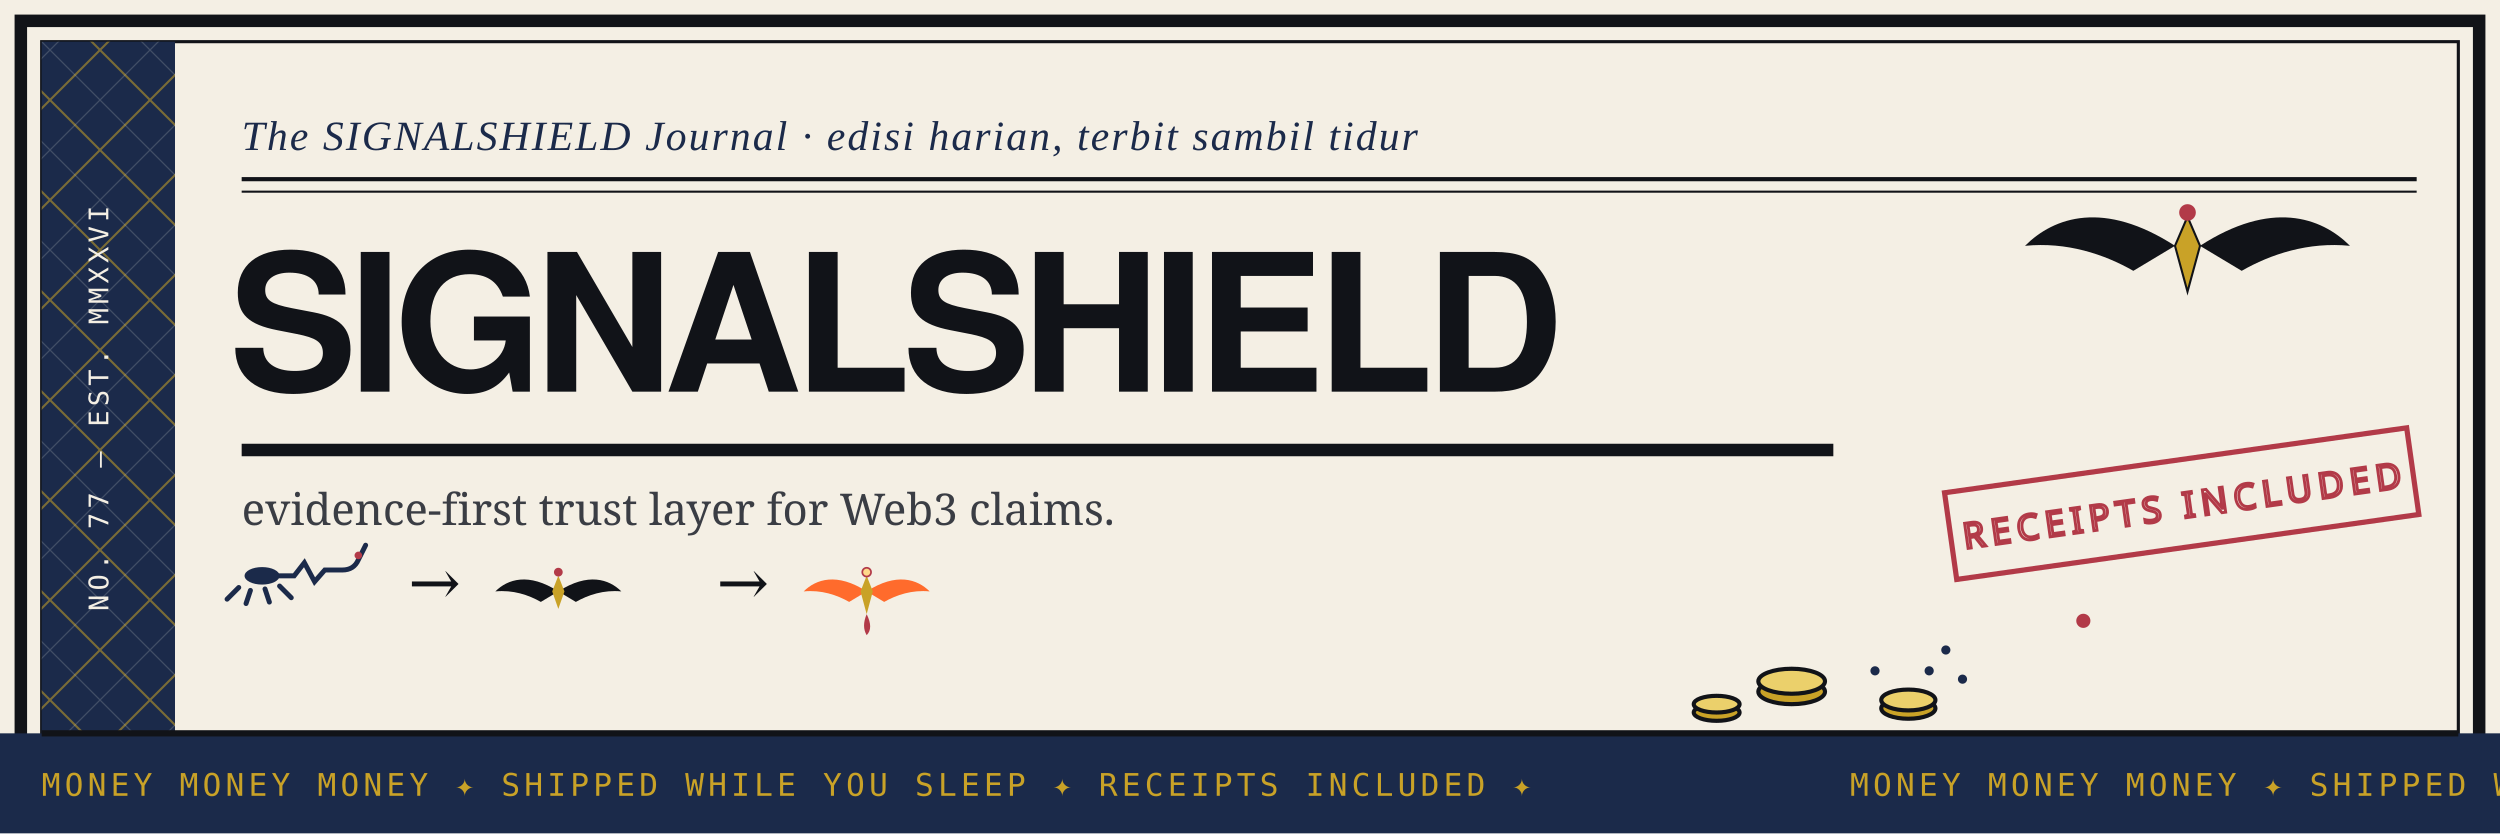
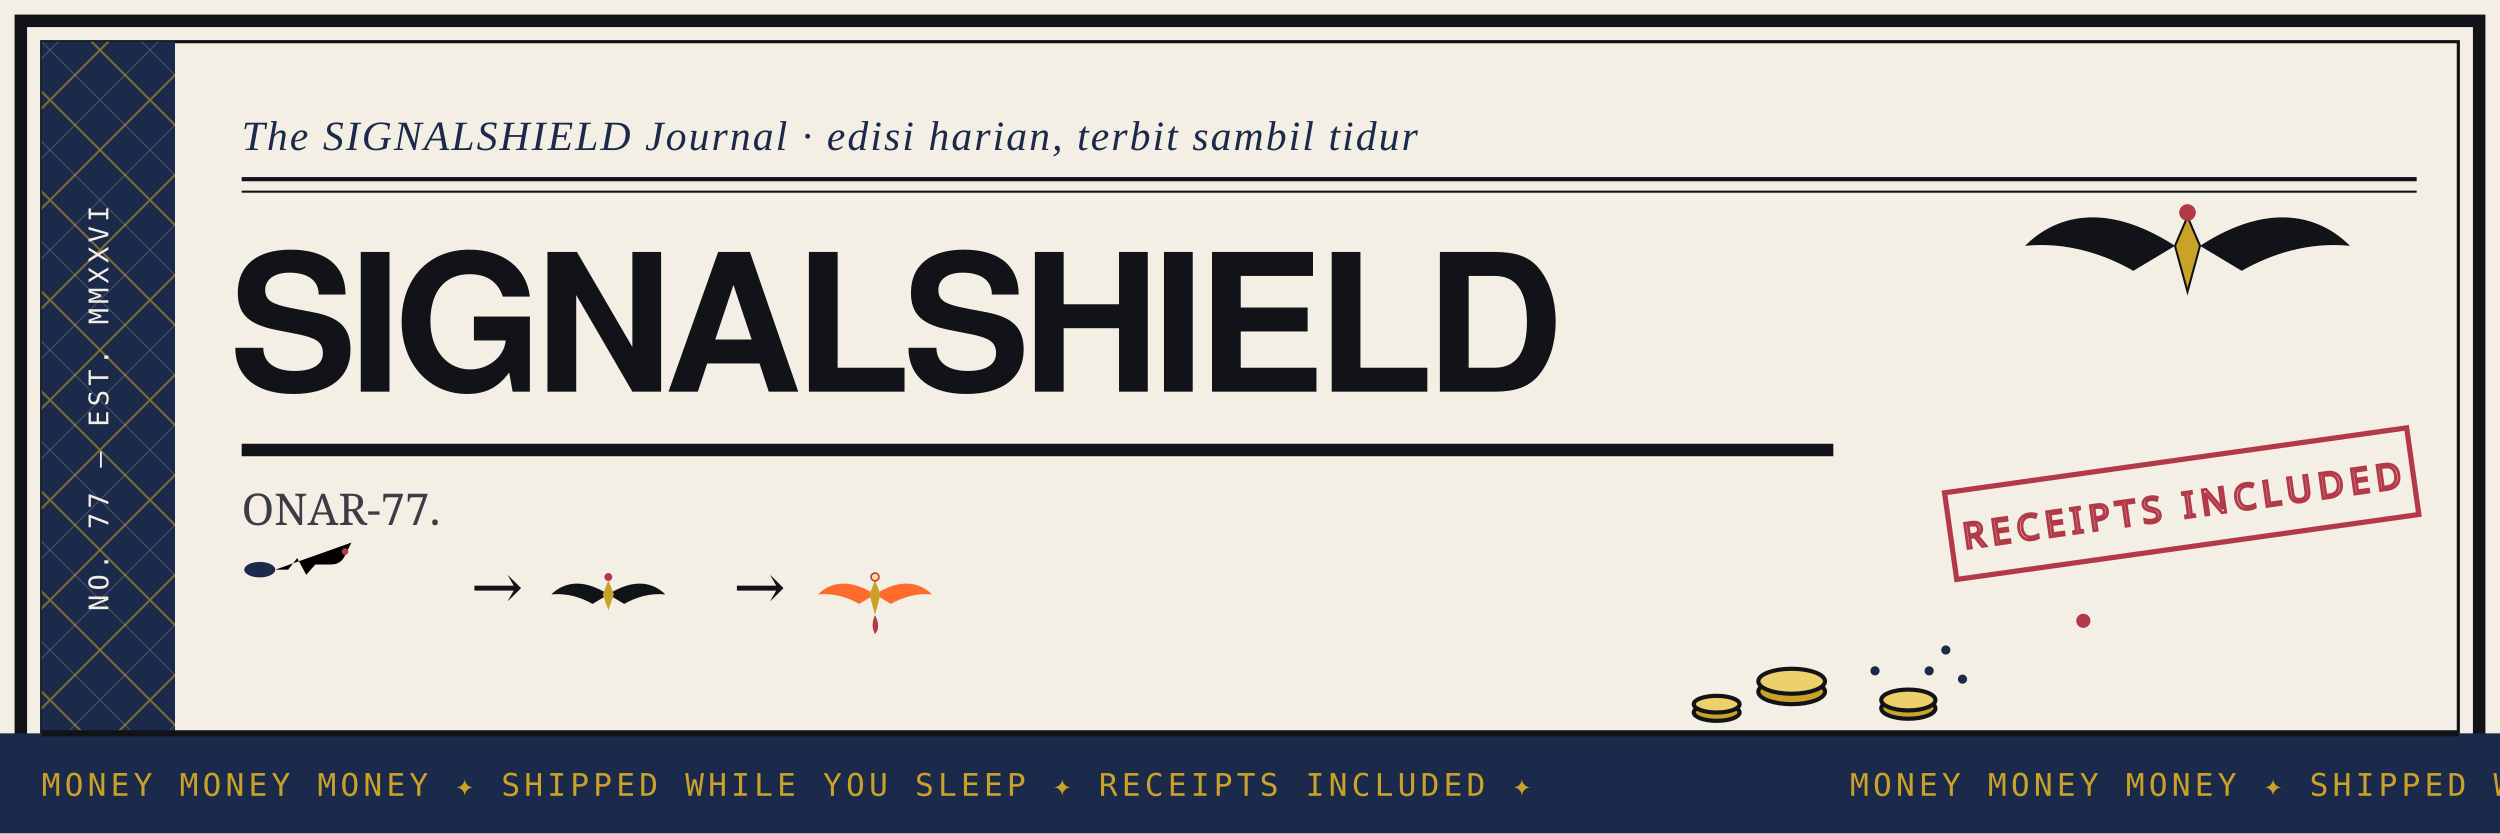
- <svg xmlns="http://www.w3.org/2000/svg" width="1200" height="400" viewBox="0 0 1200 400" role="img" aria-label="SIGNALSHIELD — ONAR-77. evidence-first trust layer for Web3 claims.">
+ <svg xmlns="http://www.w3.org/2000/svg" width="1200" height="400" viewBox="0 0 1200 400" role="img" aria-label="SIGNALSHIELD — ONAR-77. ONAR-77.">
  <defs>
    <style>
      .paper { fill: #F4EFE4; }
      .hair  { stroke: #111318; fill: none; }
      .kicker { font-family: Georgia, "Times New Roman", serif; font-style: italic;
                font-size: 20px; letter-spacing: 1px; fill: #1B2A4A; }
      .title { font-family: "Arial Black", "Helvetica Neue", Impact, sans-serif;
                font-weight: 900; font-size: 92px; letter-spacing: -4px; fill: #111318; }
      .sub   { font-family: Georgia, serif; font-size: 21px; fill: #3a3d44; }
      .mono  { font-family: ui-monospace, Menlo, monospace; font-size: 13px;
                letter-spacing: 2px; fill: #1B2A4A; }
      .arr   { font-family: Georgia, serif; font-size: 30px; fill: #111318; }
      .stamp { font-family: "Arial Black", Impact, sans-serif; font-size: 17px;
                letter-spacing: 3px; fill: none; stroke: #B23A48; stroke-width: 1.4; }
      .ticker{ font-family: ui-monospace, Menlo, monospace; font-size: 15px;
                letter-spacing: 2px; fill: #C9A227; }
      /* — animations (CSS keyframes run inside GitHub's img render) — */
      @keyframes blink { 0%,49% {opacity:1} 50%,100% {opacity:0} }
      @keyframes rise  { 0%,100% {transform:translateY(0)} 50% {transform:translateY(-14px)} }
      @keyframes flapL { 0%,100% {transform:rotate(0deg)} 50% {transform:rotate(-16deg)} }
      @keyframes flapR { 0%,100% {transform:rotate(0deg)} 50% {transform:rotate(16deg)} }
      @keyframes scroll { 0% {transform:translateX(0)} 100% {transform:translateX(-868px)} }
      @keyframes wig   { 0%,100% {transform:rotate(-2deg)} 50% {transform:rotate(2deg)} }
      @keyframes draw  { to {stroke-dashoffset: 0;} }
      .cursor { animation: blink 1.1s steps(1) infinite; }
+       @keyframes sting { 0%,70%,100% {transform:rotate(0)} 80% {transform:rotate(-8deg)} 90% {transform:rotate(4deg)} }
+       @keyframes flap  { 0%,100% {transform:scaleY(1)} 50% {transform:scaleY(.72)} }
+       @keyframes glow  { 0%,100% {transform:scaleY(1); opacity:1} 50% {transform:scaleY(1.25); opacity:.75} }
+       @keyframes chase { 0%,55%,100% {opacity:.25} 25% {opacity:1} }
+       .scorp2 { transform-box: fill-box; transform-origin: 20% 80%; animation: sting 3s ease-in-out infinite; }
+       .eagle2 { transform-box: fill-box; transform-origin: center; animation: flap 1.9s ease-in-out infinite; }
+       .phx2   { transform-box: fill-box; transform-origin: center bottom; animation: flap 1.5s ease-in-out infinite, rise 3.2s ease-in-out infinite; }
+       .arr2   { animation: chase 2.4s linear infinite; }
+       .arr2b  { animation-delay: .5s; }
      .phoenix { transform-origin: 1050px 118px; animation: rise 3.2s ease-in-out infinite; }
      .wL { transform-origin: 1044px 118px; animation: flapL 1.6s ease-in-out infinite; }
      .wR { transform-origin: 1056px 118px; animation: flapR 1.6s ease-in-out infinite; }
      .tape  { animation: scroll 12s linear infinite; }
      .scorp { stroke-dasharray: 220; stroke-dashoffset: 220;
               animation: draw 4s ease-out 0.4s forwards; }
      .coin  { transform-box: fill-box; transform-origin: center; animation: wig 2.4s ease-in-out infinite; }
      .coin2 { animation-delay: .6s; } .coin3 { animation-delay: 1.2s; }
    </style>
    <pattern id="argyle" width="48" height="48" patternUnits="userSpaceOnUse">
      <rect width="48" height="48" fill="#1B2A4A" />
      <path d="M24 0 L48 24 L24 48 L0 24 Z" fill="none" stroke="#C9A227" stroke-width="1" opacity=".55" />
      <path d="M0 0 L48 48 M48 0 L0 48" stroke="#F4EFE4" stroke-width=".6" opacity=".18" />
    </pattern>
    <clipPath id="tapeclip">
      <rect x="0" y="352" width="1200" height="48" />
    </clipPath>
  </defs>
  <rect width="1200" height="400" class="paper" />
  <rect x="10" y="10" width="1180" height="380" class="hair" stroke-width="6" />
  <rect x="20" y="20" width="1160" height="360" class="hair" stroke-width="1.5" />
  <rect x="20" y="20" width="64" height="332" fill="url(#argyle)" />
  <text x="52" y="196" transform="rotate(-90 52 196)" text-anchor="middle" class="mono" style="fill:#F4EFE4">NO. 77 — EST. MMXXVI</text>
  <text x="116" y="72" class="kicker">The SIGNALSHIELD Journal · edisi harian, terbit sambil tidur</text>
  <line x1="116" y1="86" x2="1160" y2="86" class="hair" stroke-width="2" />
  <line x1="116" y1="92" x2="1160" y2="92" class="hair" stroke-width="1" />
  <text x="110" y="188" class="title">SIGNALSHIELD</text>
  <line x1="116" y1="216" x2="880" y2="216" class="hair" stroke-width="6" />
-   <text x="116" y="252" class="sub">evidence-first trust layer for Web3 claims.</text>
-   <g transform="translate(116,268) scale(.7)" fill="none" stroke="#1B2A4A" stroke-width="3.4" stroke-linecap="round">
+   <text x="116" y="252" class="sub">ONAR-77.</text>
+   <g class="scorp2" transform="translate(116,266) scale(.62)"> fill="none" stroke="#1B2A4A" stroke-width="3.4" stroke-linecap="round"&gt;
    <ellipse cx="14" cy="12" rx="12" ry="6" fill="#1B2A4A" stroke="none" />
    <path d="M26 12 h10 l7 -9 l7 13 l7 -8 h12 q8 0 11 -7 l5 -10" />
    <circle cx="80" cy="-2" r="2.6" fill="#B23A48" stroke="none" />
    <path d="M-2 20 l-8 8 M6 22 l-3 9 M16 21 l3 9 M26 19 l8 8" />
  </g>
-   <text x="196" y="290" class="arr">→</text>
-   <g transform="translate(268,278) scale(.42)">
+   <text x="226" y="292" class="arr arr2">→</text>
+   <g class="eagle2" transform="translate(292,280) scale(.38)">
    <path d="M0 14 C-34 -8 -58 0 -72 14 C-52 12 -34 18 -20 26 Z" fill="#111318" />
    <path d="M0 14 C34 -8 58 0 72 14 C52 12 34 18 20 26 Z" fill="#111318" />
    <path d="M0 -4 L7 14 L0 34 L-7 14 Z" fill="#C9A227" />
    <circle cx="0" cy="-8" r="5" fill="#B23A48" />
  </g>
-   <text x="344" y="290" class="arr">→</text>
-   <g transform="translate(416,278) scale(.42)">
+   <text x="352" y="292" class="arr arr2 arr2b">→</text>
+   <g class="phx2" transform="translate(420,280) scale(.38)">
    <path d="M0 14 C-34 -8 -58 0 -72 14 C-52 12 -34 18 -20 26 Z" fill="#FF6B2C" />
    <path d="M0 14 C34 -8 58 0 72 14 C52 12 34 18 20 26 Z" fill="#FF6B2C" />
    <path d="M0 -4 L7 14 L0 40 L-7 14 Z" fill="#C9A227" />
    <path d="M0 40 q-6 14 0 24 q8 -8 0 -24" fill="#B23A48" stroke="none" />
    <circle cx="0" cy="-8" r="5" fill="#FFD98A" stroke="#B23A48" stroke-width="2" />
  </g>
  <g transform="rotate(-8 1010 250)">
    <rect x="936" y="226" width="224" height="42" fill="none" stroke="#B23A48" stroke-width="2.5" />
    <text x="1048" y="254" text-anchor="middle" class="stamp">RECEIPTS INCLUDED</text>
  </g>
  <g class="phoenix">
    <g class="wL">
      <path d="M1044 118 C1010 96 986 104 972 118 C992 116 1010 122 1024 130 Z" fill="#111318" />
    </g>
    <g class="wR">
      <path d="M1056 118 C1090 96 1114 104 1128 118 C1108 116 1090 122 1076 130 Z" fill="#111318" />
    </g>
    <path d="M1050 104 L1056 118 L1050 140 L1044 118 Z" fill="#C9A227" stroke="#111318" />
    <circle cx="1050" cy="102" r="4" fill="#B23A48" />
  </g>
  <g class="scorp" stroke="#1B2A4A" stroke-width="2" fill="none" stroke-linecap="round">
    <path d="M900 322 h26 l8 -10 l8 14 l8 -8 h30 q10 0 14 -8 l6 -12" />
  </g>
  <g fill="#B23A48">
    <circle cx="1000" cy="298" r="3.4" />
  </g>
  <g fill="#1B2A4A">
    <circle cx="900" cy="322" r="2.2" />
    <circle cx="926" cy="322" r="2.2" />
    <circle cx="934" cy="312" r="2.2" />
    <circle cx="942" cy="326" r="2.2" />
  </g>
  <g stroke="#111318" stroke-width="2">
    <g class="coin">
      <ellipse cx="860" cy="332" rx="16" ry="6" fill="#C9A227" />
      <ellipse cx="860" cy="327" rx="16" ry="6" fill="#EBD06B" />
    </g>
    <g class="coin coin2">
      <ellipse cx="916" cy="340" rx="13" ry="5" fill="#C9A227" />
      <ellipse cx="916" cy="336" rx="13" ry="5" fill="#EBD06B" />
    </g>
    <g class="coin coin3">
      <ellipse cx="824" cy="342" rx="11" ry="4" fill="#C9A227" />
      <ellipse cx="824" cy="338" rx="11" ry="4" fill="#EBD06B" />
    </g>
  </g>
  <g clip-path="url(#tapeclip)">
    <rect x="0" y="352" width="1200" height="48" fill="#1B2A4A" />
    <g class="tape">
      <text x="20" y="382" class="ticker">MONEY MONEY MONEY  ✦  SHIPPED WHILE YOU SLEEP  ✦  RECEIPTS INCLUDED  ✦  </text>
      <text x="888" y="382" class="ticker">MONEY MONEY MONEY  ✦  SHIPPED WHILE YOU SLEEP  ✦  RECEIPTS INCLUDED  ✦  </text>
      <text x="1756" y="382" class="ticker">MONEY MONEY MONEY  ✦  SHIPPED WHILE YOU SLEEP  ✦  RECEIPTS INCLUDED  ✦  </text>
    </g>
  </g>
  <line x1="20" y1="352" x2="1180" y2="352" stroke="#111318" stroke-width="3" />
</svg>
